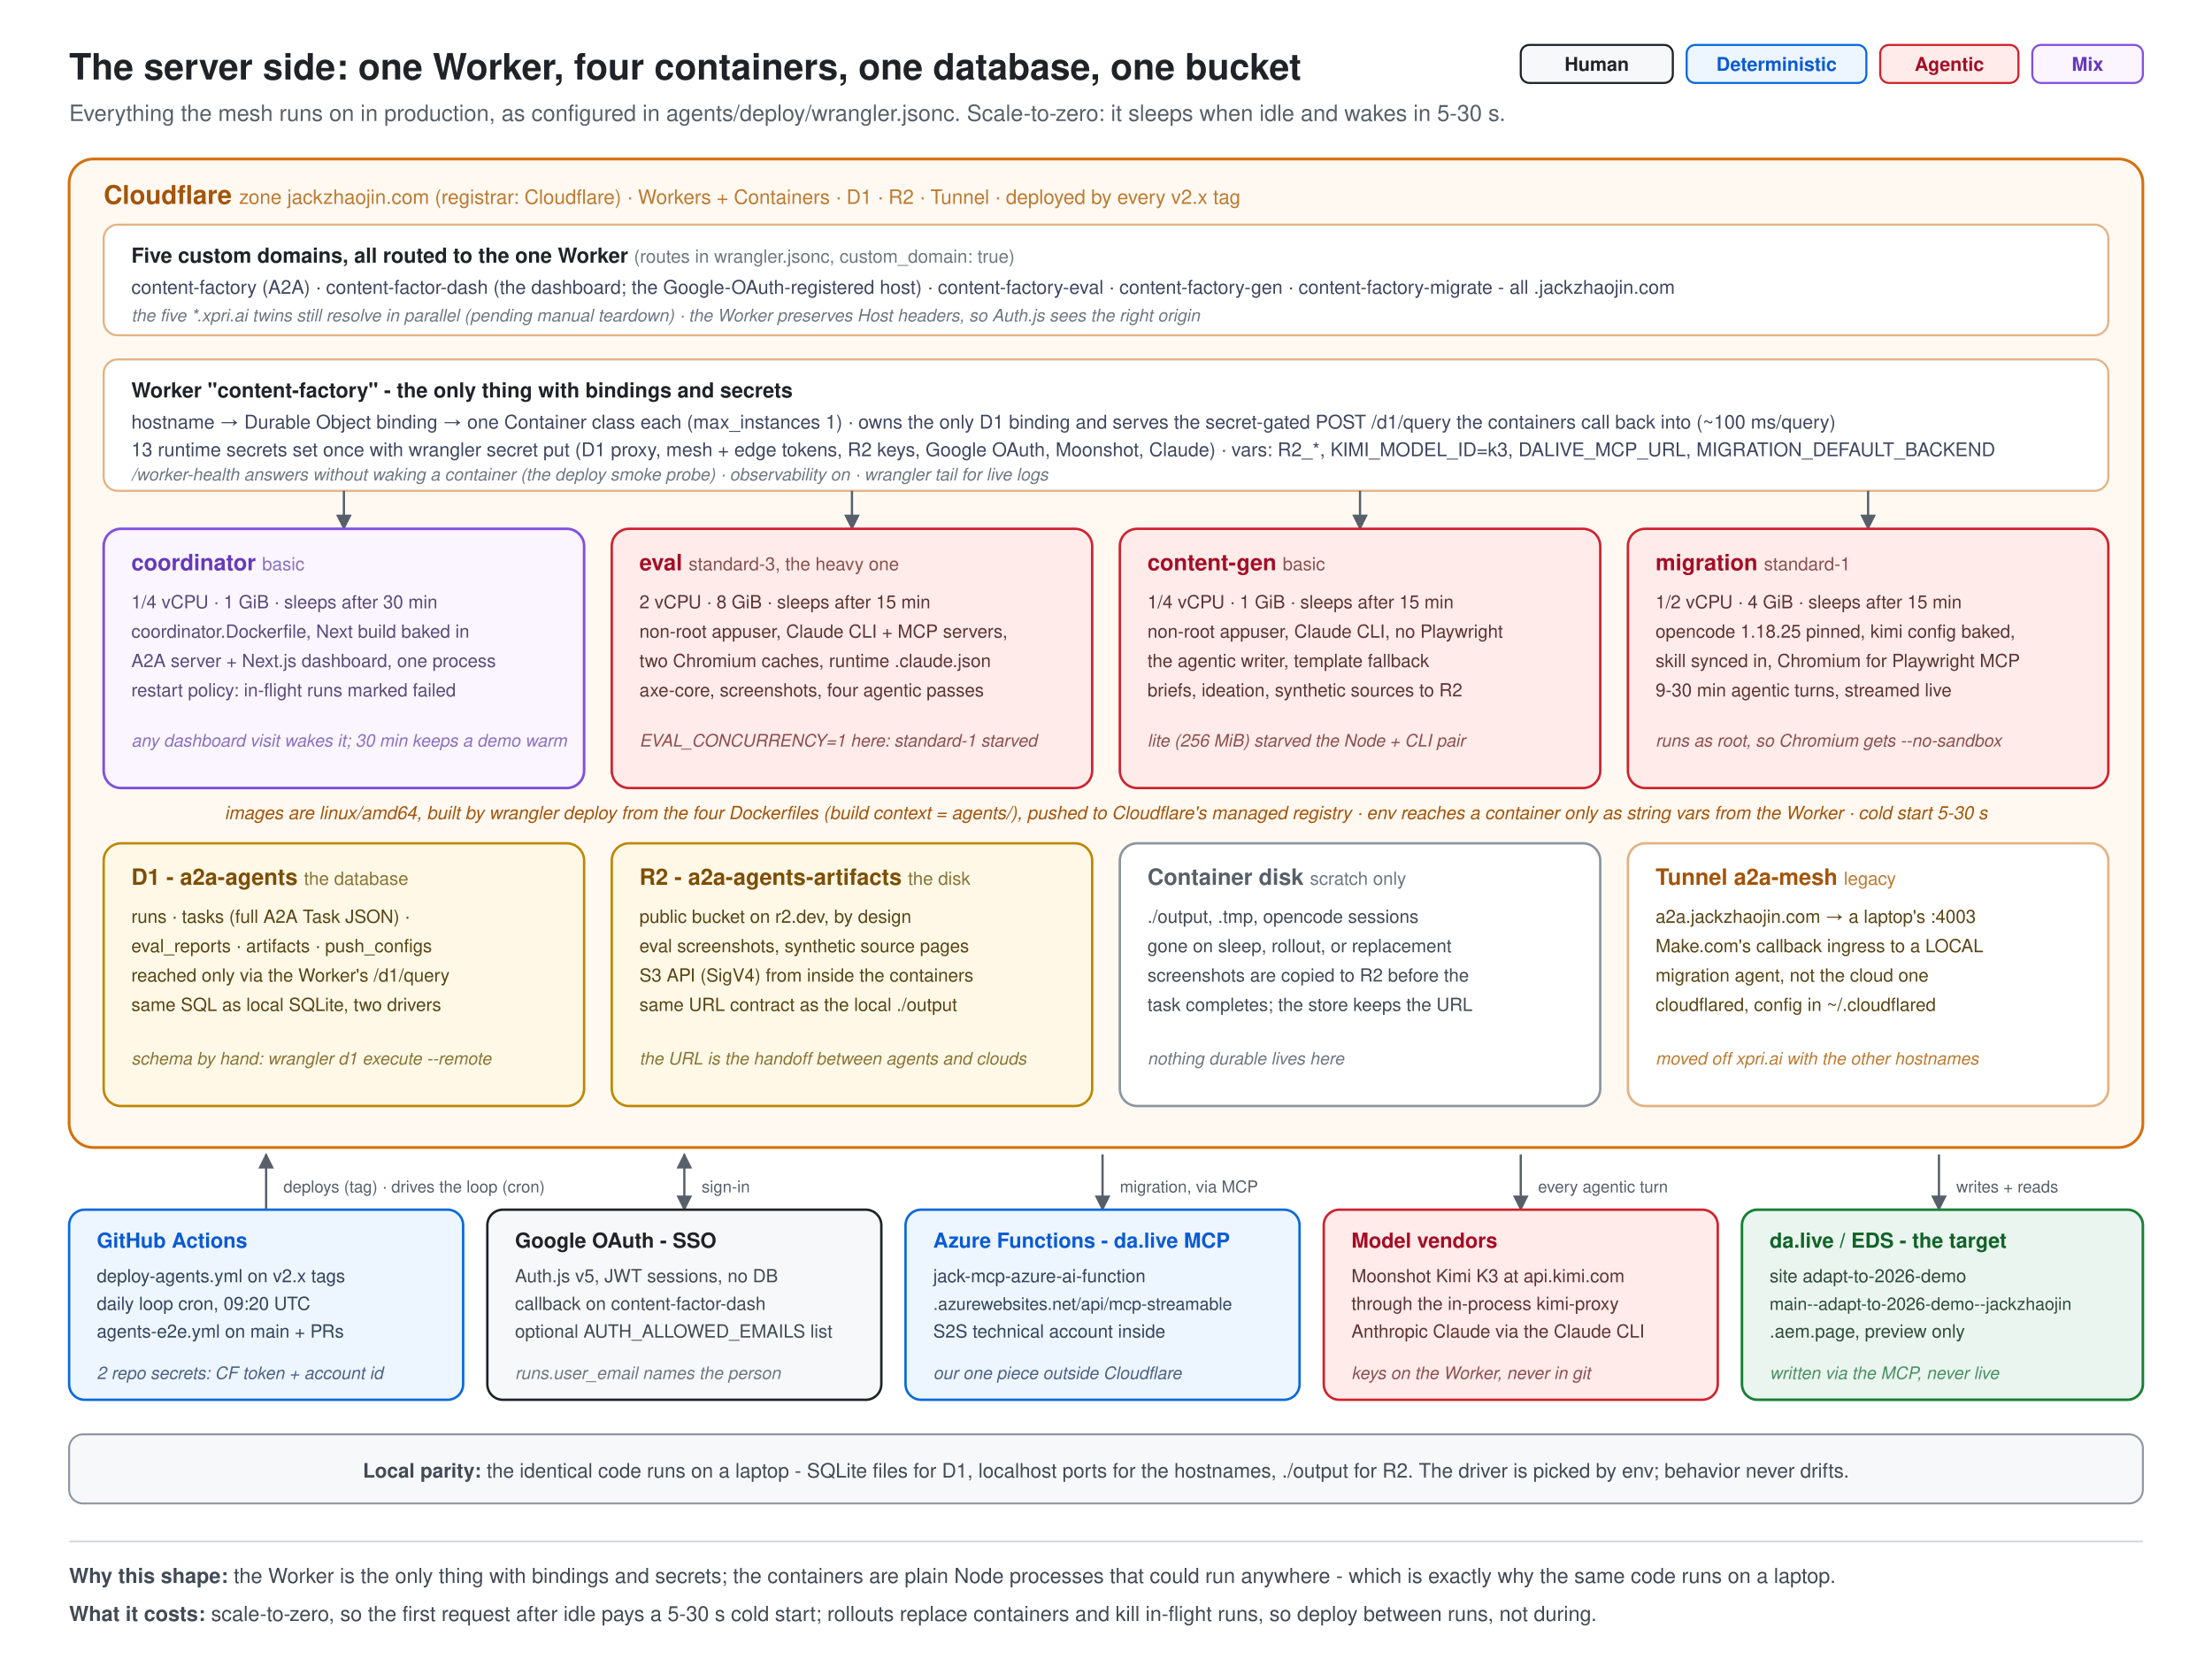
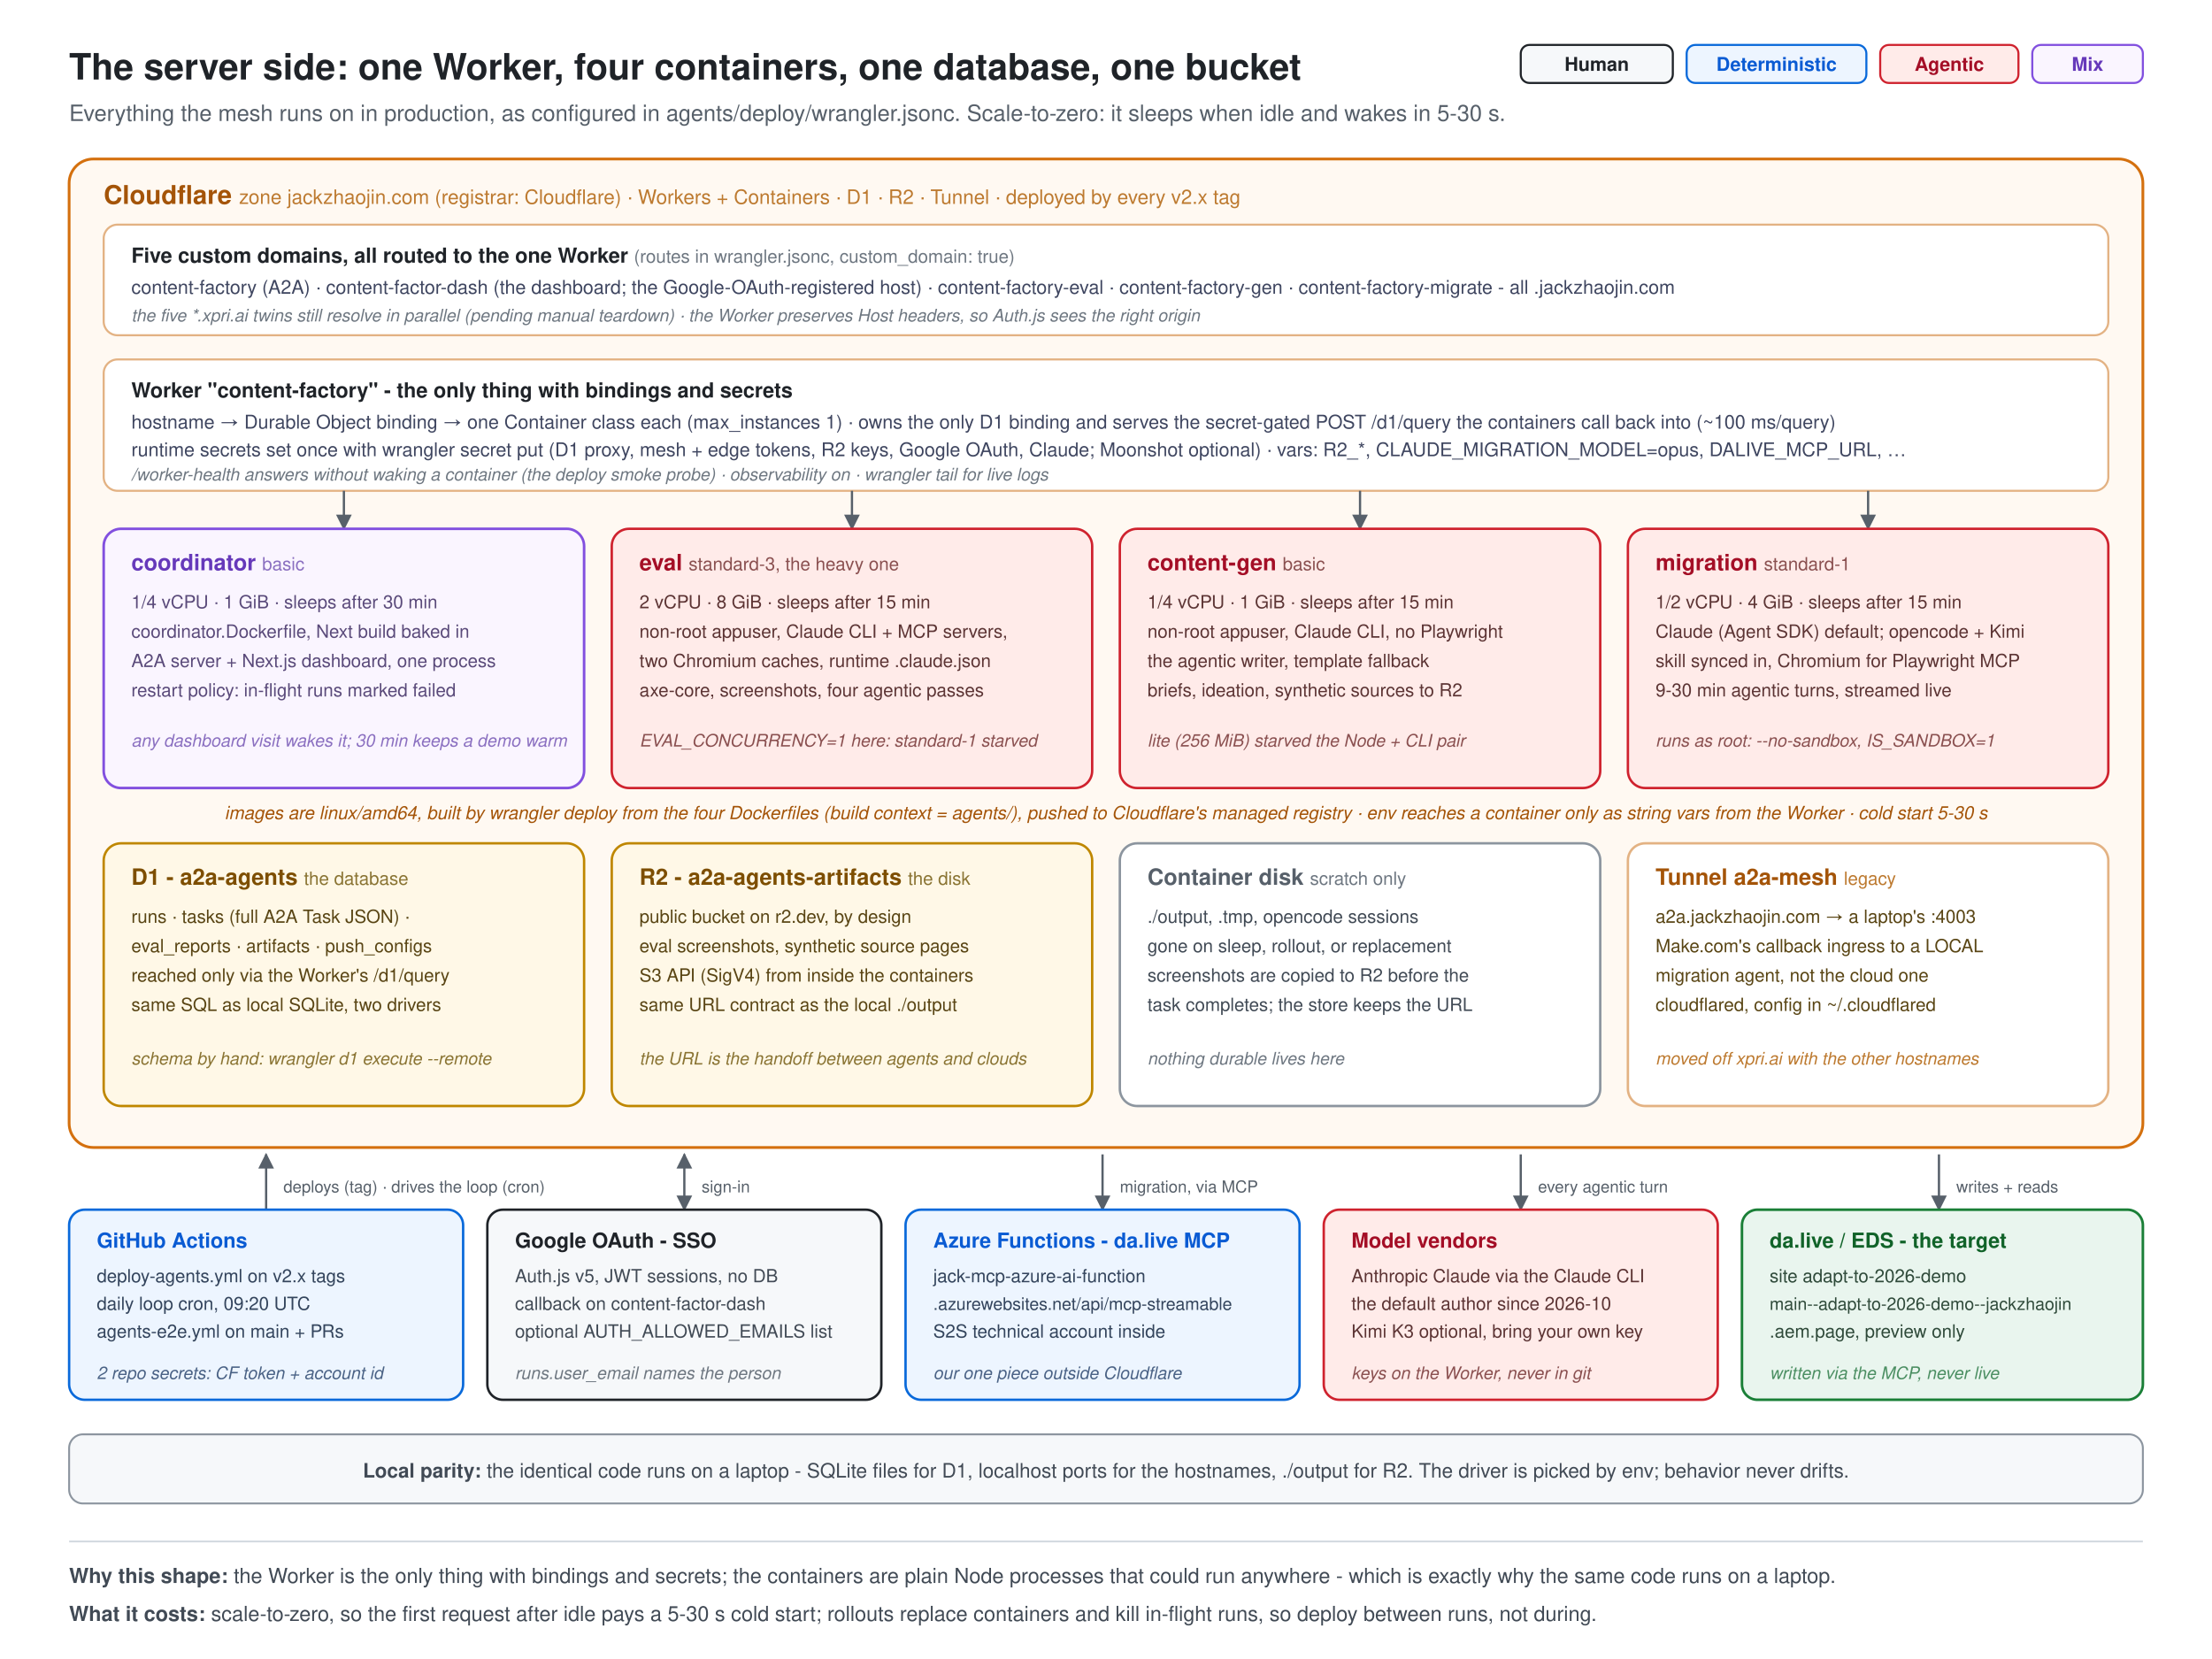
<svg xmlns="http://www.w3.org/2000/svg" viewBox="0 0 1280 960" font-family="ui-sans-serif, -apple-system, 'Segoe UI', Helvetica, Arial, sans-serif">
  <defs>
    <marker id="ca-ar" viewBox="0 0 10 10" refX="9" refY="5" markerWidth="7" markerHeight="7" orient="auto-start-reverse">
      <path d="M 0 0 L 10 5 L 0 10 z" fill="#57606a" />
    </marker>
  </defs>
  <rect x="0" y="0" width="1280" height="960" fill="#ffffff" />
  <text x="40" y="46" font-size="21" font-weight="700" fill="#1f2328">The server side: one Worker, four containers, one database, one bucket</text>
  <text x="40" y="70" font-size="13" fill="#57606a">Everything the mesh runs on in production, as configured in agents/deploy/wrangler.jsonc. Scale-to-zero: it sleeps when idle and wakes in 5-30 s.</text>
  <rect x="880" y="26" width="88" height="22" rx="5" fill="#f6f8fa" stroke="#1f2328" stroke-width="1.2" />
  <text x="924" y="41" font-size="11" fill="#1f2328" text-anchor="middle" font-weight="600">Human</text>
  <rect x="976" y="26" width="104" height="22" rx="5" fill="#edf5ff" stroke="#0969da" stroke-width="1.2" />
  <text x="1028" y="41" font-size="11" fill="#0a5bd3" text-anchor="middle" font-weight="600">Deterministic</text>
  <rect x="1088" y="26" width="80" height="22" rx="5" fill="#ffebe9" stroke="#cf222e" stroke-width="1.2" />
  <text x="1128" y="41" font-size="11" fill="#a40e26" text-anchor="middle" font-weight="600">Agentic</text>
  <rect x="1176" y="26" width="64" height="22" rx="5" fill="#faf5ff" stroke="#8250df" stroke-width="1.2" />
  <text x="1208" y="41" font-size="11" fill="#6639ba" text-anchor="middle" font-weight="600">Mix</text>
  <rect x="40" y="92" width="1200" height="572" rx="14" fill="#fff9f2" stroke="#d4700e" stroke-width="1.6" />
  <text x="60" y="118" font-size="15" font-weight="700" fill="#a45408">Cloudflare  <tspan font-weight="400" font-size="11.5" fill="#bd7a30">zone jackzhaojin.com (registrar: Cloudflare) · Workers + Containers · D1 · R2 · Tunnel · deployed by every v2.x tag</tspan>
  </text>
  <rect x="60" y="130" width="1160" height="64" rx="8" fill="#ffffff" stroke="#e3b283" stroke-width="1.2" />
  <text x="76" y="152" font-size="12" font-weight="700" fill="#1f2328">Five custom domains, all routed to the one Worker  <tspan font-weight="400" font-size="10.5" fill="#6e7781">(routes in wrangler.jsonc, custom_domain: true)</tspan>
  </text>
  <text x="76" y="170" font-size="11" fill="#3f4660">content-factory (A2A) · content-factor-dash (the dashboard; the Google-OAuth-registered host) · content-factory-eval · content-factory-gen · content-factory-migrate  - all .jackzhaojin.com</text>
  <text x="76" y="186" font-size="10" fill="#6e7781" font-style="italic">the five *.xpri.ai twins still resolve in parallel (pending manual teardown) · the Worker preserves Host headers, so Auth.js sees the right origin</text>
  <rect x="60" y="208" width="1160" height="76" rx="8" fill="#ffffff" stroke="#e3b283" stroke-width="1.2" />
  <text x="76" y="230" font-size="12" font-weight="700" fill="#1f2328">Worker "content-factory" - the only thing with bindings and secrets</text>
  <text x="76" y="248" font-size="11" fill="#3f4660">hostname → Durable Object binding → one Container class each (max_instances 1) · owns the only D1 binding and serves the secret-gated POST /d1/query the containers call back into (~100 ms/query)</text>
-   <text x="76" y="264" font-size="11" fill="#3f4660">13 runtime secrets set once with wrangler secret put (D1 proxy, mesh + edge tokens, R2 keys, Google OAuth, Moonshot, Claude) · vars: R2_*, KIMI_MODEL_ID=k3, DALIVE_MCP_URL, MIGRATION_DEFAULT_BACKEND</text>
+   <text x="76" y="264" font-size="11" fill="#3f4660">runtime secrets set once with wrangler secret put (D1 proxy, mesh + edge tokens, R2 keys, Google OAuth, Claude; Moonshot optional) · vars: R2_*, CLAUDE_MIGRATION_MODEL=opus, DALIVE_MCP_URL, …</text>
  <text x="76" y="278" font-size="10" fill="#6e7781" font-style="italic">/worker-health answers without waking a container (the deploy smoke probe) · observability on · wrangler tail for live logs</text>
  <path d="M 199 284 L 199 306" stroke="#57606a" stroke-width="1.3" fill="none" marker-end="url(#ca-ar)" />
  <path d="M 493 284 L 493 306" stroke="#57606a" stroke-width="1.3" fill="none" marker-end="url(#ca-ar)" />
  <path d="M 787 284 L 787 306" stroke="#57606a" stroke-width="1.3" fill="none" marker-end="url(#ca-ar)" />
  <path d="M 1081 284 L 1081 306" stroke="#57606a" stroke-width="1.3" fill="none" marker-end="url(#ca-ar)" />
  <rect x="60" y="306" width="278" height="150" rx="10" fill="#faf5ff" stroke="#8250df" stroke-width="1.5" />
  <text x="76" y="330" font-size="13" font-weight="700" fill="#6639ba">coordinator  <tspan font-weight="400" font-size="10.5" fill="#8a6fc0">basic</tspan>
  </text>
  <text x="76" y="352" font-size="10.5" fill="#5a4a7a">1/4 vCPU · 1 GiB · sleeps after 30 min</text>
  <text x="76" y="369" font-size="10.5" fill="#5a4a7a">coordinator.Dockerfile, Next build baked in</text>
  <text x="76" y="386" font-size="10.5" fill="#5a4a7a">A2A server + Next.js dashboard, one process</text>
  <text x="76" y="403" font-size="10.5" fill="#5a4a7a">restart policy: in-flight runs marked failed</text>
  <text x="76" y="432" font-size="10" fill="#8a6fc0" font-style="italic">any dashboard visit wakes it; 30 min keeps a demo warm</text>
  <rect x="354" y="306" width="278" height="150" rx="10" fill="#ffebe9" stroke="#cf222e" stroke-width="1.4" />
  <text x="370" y="330" font-size="13" font-weight="700" fill="#a40e26">eval  <tspan font-weight="400" font-size="10.5" fill="#8a5050">standard-3, the heavy one</tspan>
  </text>
  <text x="370" y="352" font-size="10.5" fill="#5c3434">2 vCPU · 8 GiB · sleeps after 15 min</text>
  <text x="370" y="369" font-size="10.5" fill="#5c3434">non-root appuser, Claude CLI + MCP servers,</text>
  <text x="370" y="386" font-size="10.5" fill="#5c3434">two Chromium caches, runtime .claude.json</text>
  <text x="370" y="403" font-size="10.5" fill="#5c3434">axe-core, screenshots, four agentic passes</text>
  <text x="370" y="432" font-size="10" fill="#8a5050" font-style="italic">EVAL_CONCURRENCY=1 here: standard-1 starved</text>
  <rect x="648" y="306" width="278" height="150" rx="10" fill="#ffebe9" stroke="#cf222e" stroke-width="1.4" />
  <text x="664" y="330" font-size="13" font-weight="700" fill="#a40e26">content-gen  <tspan font-weight="400" font-size="10.5" fill="#8a5050">basic</tspan>
  </text>
  <text x="664" y="352" font-size="10.5" fill="#5c3434">1/4 vCPU · 1 GiB · sleeps after 15 min</text>
  <text x="664" y="369" font-size="10.5" fill="#5c3434">non-root appuser, Claude CLI, no Playwright</text>
  <text x="664" y="386" font-size="10.5" fill="#5c3434">the agentic writer, template fallback</text>
  <text x="664" y="403" font-size="10.5" fill="#5c3434">briefs, ideation, synthetic sources to R2</text>
  <text x="664" y="432" font-size="10" fill="#8a5050" font-style="italic">lite (256 MiB) starved the Node + CLI pair</text>
  <rect x="942" y="306" width="278" height="150" rx="10" fill="#ffebe9" stroke="#cf222e" stroke-width="1.4" />
  <text x="958" y="330" font-size="13" font-weight="700" fill="#a40e26">migration  <tspan font-weight="400" font-size="10.5" fill="#8a5050">standard-1</tspan>
  </text>
  <text x="958" y="352" font-size="10.5" fill="#5c3434">1/2 vCPU · 4 GiB · sleeps after 15 min</text>
-   <text x="958" y="369" font-size="10.5" fill="#5c3434">opencode 1.18.25 pinned, kimi config baked,</text>
+   <text x="958" y="369" font-size="10.5" fill="#5c3434">Claude (Agent SDK) default; opencode + Kimi</text>
  <text x="958" y="386" font-size="10.5" fill="#5c3434">skill synced in, Chromium for Playwright MCP</text>
  <text x="958" y="403" font-size="10.5" fill="#5c3434">9-30 min agentic turns, streamed live</text>
-   <text x="958" y="432" font-size="10" fill="#8a5050" font-style="italic">runs as root, so Chromium gets --no-sandbox</text>
+   <text x="958" y="432" font-size="10" fill="#8a5050" font-style="italic">runs as root: --no-sandbox, IS_SANDBOX=1</text>
  <text x="640" y="474" font-size="10.5" fill="#a45408" text-anchor="middle" font-style="italic">images are linux/amd64, built by wrangler deploy from the four Dockerfiles (build context = agents/), pushed to Cloudflare's managed registry · env reaches a container only as string vars from the Worker · cold start 5-30 s</text>
  <rect x="60" y="488" width="278" height="152" rx="10" fill="#fff8e7" stroke="#bf8700" stroke-width="1.4" />
  <text x="76" y="512" font-size="13" font-weight="700" fill="#7d4e00">D1 - a2a-agents  <tspan font-weight="400" font-size="10.5" fill="#8a7433">the database</tspan>
  </text>
  <text x="76" y="534" font-size="10.5" fill="#594514">runs · tasks (full A2A Task JSON) ·</text>
  <text x="76" y="551" font-size="10.5" fill="#594514">eval_reports · artifacts · push_configs</text>
  <text x="76" y="568" font-size="10.5" fill="#594514">reached only via the Worker's /d1/query</text>
  <text x="76" y="585" font-size="10.5" fill="#594514">same SQL as local SQLite, two drivers</text>
  <text x="76" y="616" font-size="10" fill="#8a7433" font-style="italic">schema by hand: wrangler d1 execute --remote</text>
  <rect x="354" y="488" width="278" height="152" rx="10" fill="#fff8e7" stroke="#bf8700" stroke-width="1.4" />
  <text x="370" y="512" font-size="13" font-weight="700" fill="#7d4e00">R2 - a2a-agents-artifacts  <tspan font-weight="400" font-size="10.5" fill="#8a7433">the disk</tspan>
  </text>
  <text x="370" y="534" font-size="10.5" fill="#594514">public bucket on r2.dev, by design</text>
  <text x="370" y="551" font-size="10.5" fill="#594514">eval screenshots, synthetic source pages</text>
  <text x="370" y="568" font-size="10.5" fill="#594514">S3 API (SigV4) from inside the containers</text>
  <text x="370" y="585" font-size="10.5" fill="#594514">same URL contract as the local ./output</text>
  <text x="370" y="616" font-size="10" fill="#8a7433" font-style="italic">the URL is the handoff between agents and clouds</text>
  <rect x="648" y="488" width="278" height="152" rx="10" fill="#ffffff" stroke="#8c959f" stroke-width="1.4" />
  <text x="664" y="512" font-size="13" font-weight="700" fill="#57606a">Container disk  <tspan font-weight="400" font-size="10.5" fill="#6e7781">scratch only</tspan>
  </text>
  <text x="664" y="534" font-size="10.5" fill="#414a55">./output, .tmp, opencode sessions</text>
  <text x="664" y="551" font-size="10.5" fill="#414a55">gone on sleep, rollout, or replacement</text>
  <text x="664" y="568" font-size="10.5" fill="#414a55">screenshots are copied to R2 before the</text>
  <text x="664" y="585" font-size="10.5" fill="#414a55">task completes; the store keeps the URL</text>
  <text x="664" y="616" font-size="10" fill="#6e7781" font-style="italic">nothing durable lives here</text>
  <rect x="942" y="488" width="278" height="152" rx="10" fill="#ffffff" stroke="#e3b283" stroke-width="1.4" />
  <text x="958" y="512" font-size="13" font-weight="700" fill="#a45408">Tunnel a2a-mesh  <tspan font-weight="400" font-size="10.5" fill="#bd7a30">legacy</tspan>
  </text>
  <text x="958" y="534" font-size="10.5" fill="#594514">a2a.jackzhaojin.com → a laptop's :4003</text>
  <text x="958" y="551" font-size="10.5" fill="#594514">Make.com's callback ingress to a LOCAL</text>
  <text x="958" y="568" font-size="10.5" fill="#594514">migration agent, not the cloud one</text>
  <text x="958" y="585" font-size="10.5" fill="#594514">cloudflared, config in ~/.cloudflared</text>
  <text x="958" y="616" font-size="10" fill="#bd7a30" font-style="italic">moved off xpri.ai with the other hostnames</text>
  <path d="M 154 700 L 154 668" stroke="#57606a" stroke-width="1.3" fill="none" marker-end="url(#ca-ar)" />
  <text x="164" y="690" font-size="9.5" fill="#57606a">deploys (tag) · drives the loop (cron)</text>
  <path d="M 396 668 L 396 700" stroke="#57606a" stroke-width="1.3" fill="none" marker-end="url(#ca-ar)" marker-start="url(#ca-ar)" />
  <text x="406" y="690" font-size="9.5" fill="#57606a">sign-in</text>
  <path d="M 638 668 L 638 700" stroke="#57606a" stroke-width="1.3" fill="none" marker-end="url(#ca-ar)" />
  <text x="648" y="690" font-size="9.5" fill="#57606a">migration, via MCP</text>
  <path d="M 880 668 L 880 700" stroke="#57606a" stroke-width="1.3" fill="none" marker-end="url(#ca-ar)" />
  <text x="890" y="690" font-size="9.5" fill="#57606a">every agentic turn</text>
  <path d="M 1122 668 L 1122 700" stroke="#57606a" stroke-width="1.3" fill="none" marker-end="url(#ca-ar)" />
  <text x="1132" y="690" font-size="9.5" fill="#57606a">writes + reads</text>
  <rect x="40" y="700" width="228" height="110" rx="9" fill="#edf5ff" stroke="#0969da" stroke-width="1.4" />
  <text x="56" y="722" font-size="12" font-weight="700" fill="#0a5bd3">GitHub Actions</text>
  <text x="56" y="742" font-size="10.5" fill="#33445c">deploy-agents.yml on v2.x tags</text>
  <text x="56" y="758" font-size="10.5" fill="#33445c">daily loop cron, 09:20 UTC</text>
  <text x="56" y="774" font-size="10.5" fill="#33445c">agents-e2e.yml on main + PRs</text>
  <text x="56" y="798" font-size="10" fill="#4a6285" font-style="italic">2 repo secrets: CF token + account id</text>
  <rect x="282" y="700" width="228" height="110" rx="9" fill="#f6f8fa" stroke="#1f2328" stroke-width="1.4" />
  <text x="298" y="722" font-size="12" font-weight="700" fill="#1f2328">Google OAuth - SSO</text>
  <text x="298" y="742" font-size="10.5" fill="#414a55">Auth.js v5, JWT sessions, no DB</text>
  <text x="298" y="758" font-size="10.5" fill="#414a55">callback on content-factor-dash</text>
  <text x="298" y="774" font-size="10.5" fill="#414a55">optional AUTH_ALLOWED_EMAILS list</text>
  <text x="298" y="798" font-size="10" fill="#6e7781" font-style="italic">runs.user_email names the person</text>
  <rect x="524" y="700" width="228" height="110" rx="9" fill="#edf5ff" stroke="#0969da" stroke-width="1.4" />
  <text x="540" y="722" font-size="12" font-weight="700" fill="#0a5bd3">Azure Functions - da.live MCP</text>
  <text x="540" y="742" font-size="10.5" fill="#33445c">jack-mcp-azure-ai-function</text>
  <text x="540" y="758" font-size="10" fill="#33445c">.azurewebsites.net/api/mcp-streamable</text>
  <text x="540" y="774" font-size="10.5" fill="#33445c">S2S technical account inside</text>
  <text x="540" y="798" font-size="10" fill="#4a6285" font-style="italic">our one piece outside Cloudflare</text>
  <rect x="766" y="700" width="228" height="110" rx="9" fill="#ffebe9" stroke="#cf222e" stroke-width="1.4" />
  <text x="782" y="722" font-size="12" font-weight="700" fill="#a40e26">Model vendors</text>
-   <text x="782" y="742" font-size="10.5" fill="#5c3434">Moonshot Kimi K3 at api.kimi.com</text>
-   <text x="782" y="758" font-size="10.5" fill="#5c3434">through the in-process kimi-proxy</text>
-   <text x="782" y="774" font-size="10.5" fill="#5c3434">Anthropic Claude via the Claude CLI</text>
+   <text x="782" y="742" font-size="10.5" fill="#5c3434">Anthropic Claude via the Claude CLI</text>
+   <text x="782" y="758" font-size="10.5" fill="#5c3434">the default author since 2026-10</text>
+   <text x="782" y="774" font-size="10.5" fill="#5c3434">Kimi K3 optional, bring your own key</text>
  <text x="782" y="798" font-size="10" fill="#8a5050" font-style="italic">keys on the Worker, never in git</text>
  <rect x="1008" y="700" width="232" height="110" rx="9" fill="#e9f5ee" stroke="#1a7f37" stroke-width="1.5" />
  <text x="1024" y="722" font-size="12" font-weight="700" fill="#116329">da.live / EDS - the target</text>
  <text x="1024" y="742" font-size="10.5" fill="#2f4a3a">site adapt-to-2026-demo</text>
  <text x="1024" y="758" font-size="10" fill="#2f4a3a">main--adapt-to-2026-demo--jackzhaojin</text>
  <text x="1024" y="774" font-size="10.5" fill="#2f4a3a">.aem.page, preview only</text>
  <text x="1024" y="798" font-size="10" fill="#4c8f63" font-style="italic">written via the MCP, never live</text>
  <rect x="40" y="830" width="1200" height="40" rx="8" fill="#f6f8fa" stroke="#8c959f" stroke-width="1.1" />
  <text x="640" y="855" font-size="11.5" fill="#414a55" text-anchor="middle">
    <tspan font-weight="700">Local parity:</tspan> the identical code runs on a laptop - SQLite files for D1, localhost ports for the hostnames, ./output for R2. The driver is picked by env; behavior never drifts.</text>
  <line x1="40" y1="892" x2="1240" y2="892" stroke="#d0d7de" />
  <text x="40" y="916" font-size="12" fill="#414a55">
    <tspan font-weight="700">Why this shape:</tspan> the Worker is the only thing with bindings and secrets; the containers are plain Node processes that could run anywhere - which is exactly why the same code runs on a laptop.</text>
  <text x="40" y="938" font-size="12" fill="#414a55">
    <tspan font-weight="700">What it costs:</tspan> scale-to-zero, so the first request after idle pays a 5-30 s cold start; rollouts replace containers and kill in-flight runs, so deploy between runs, not during.</text>
</svg>
